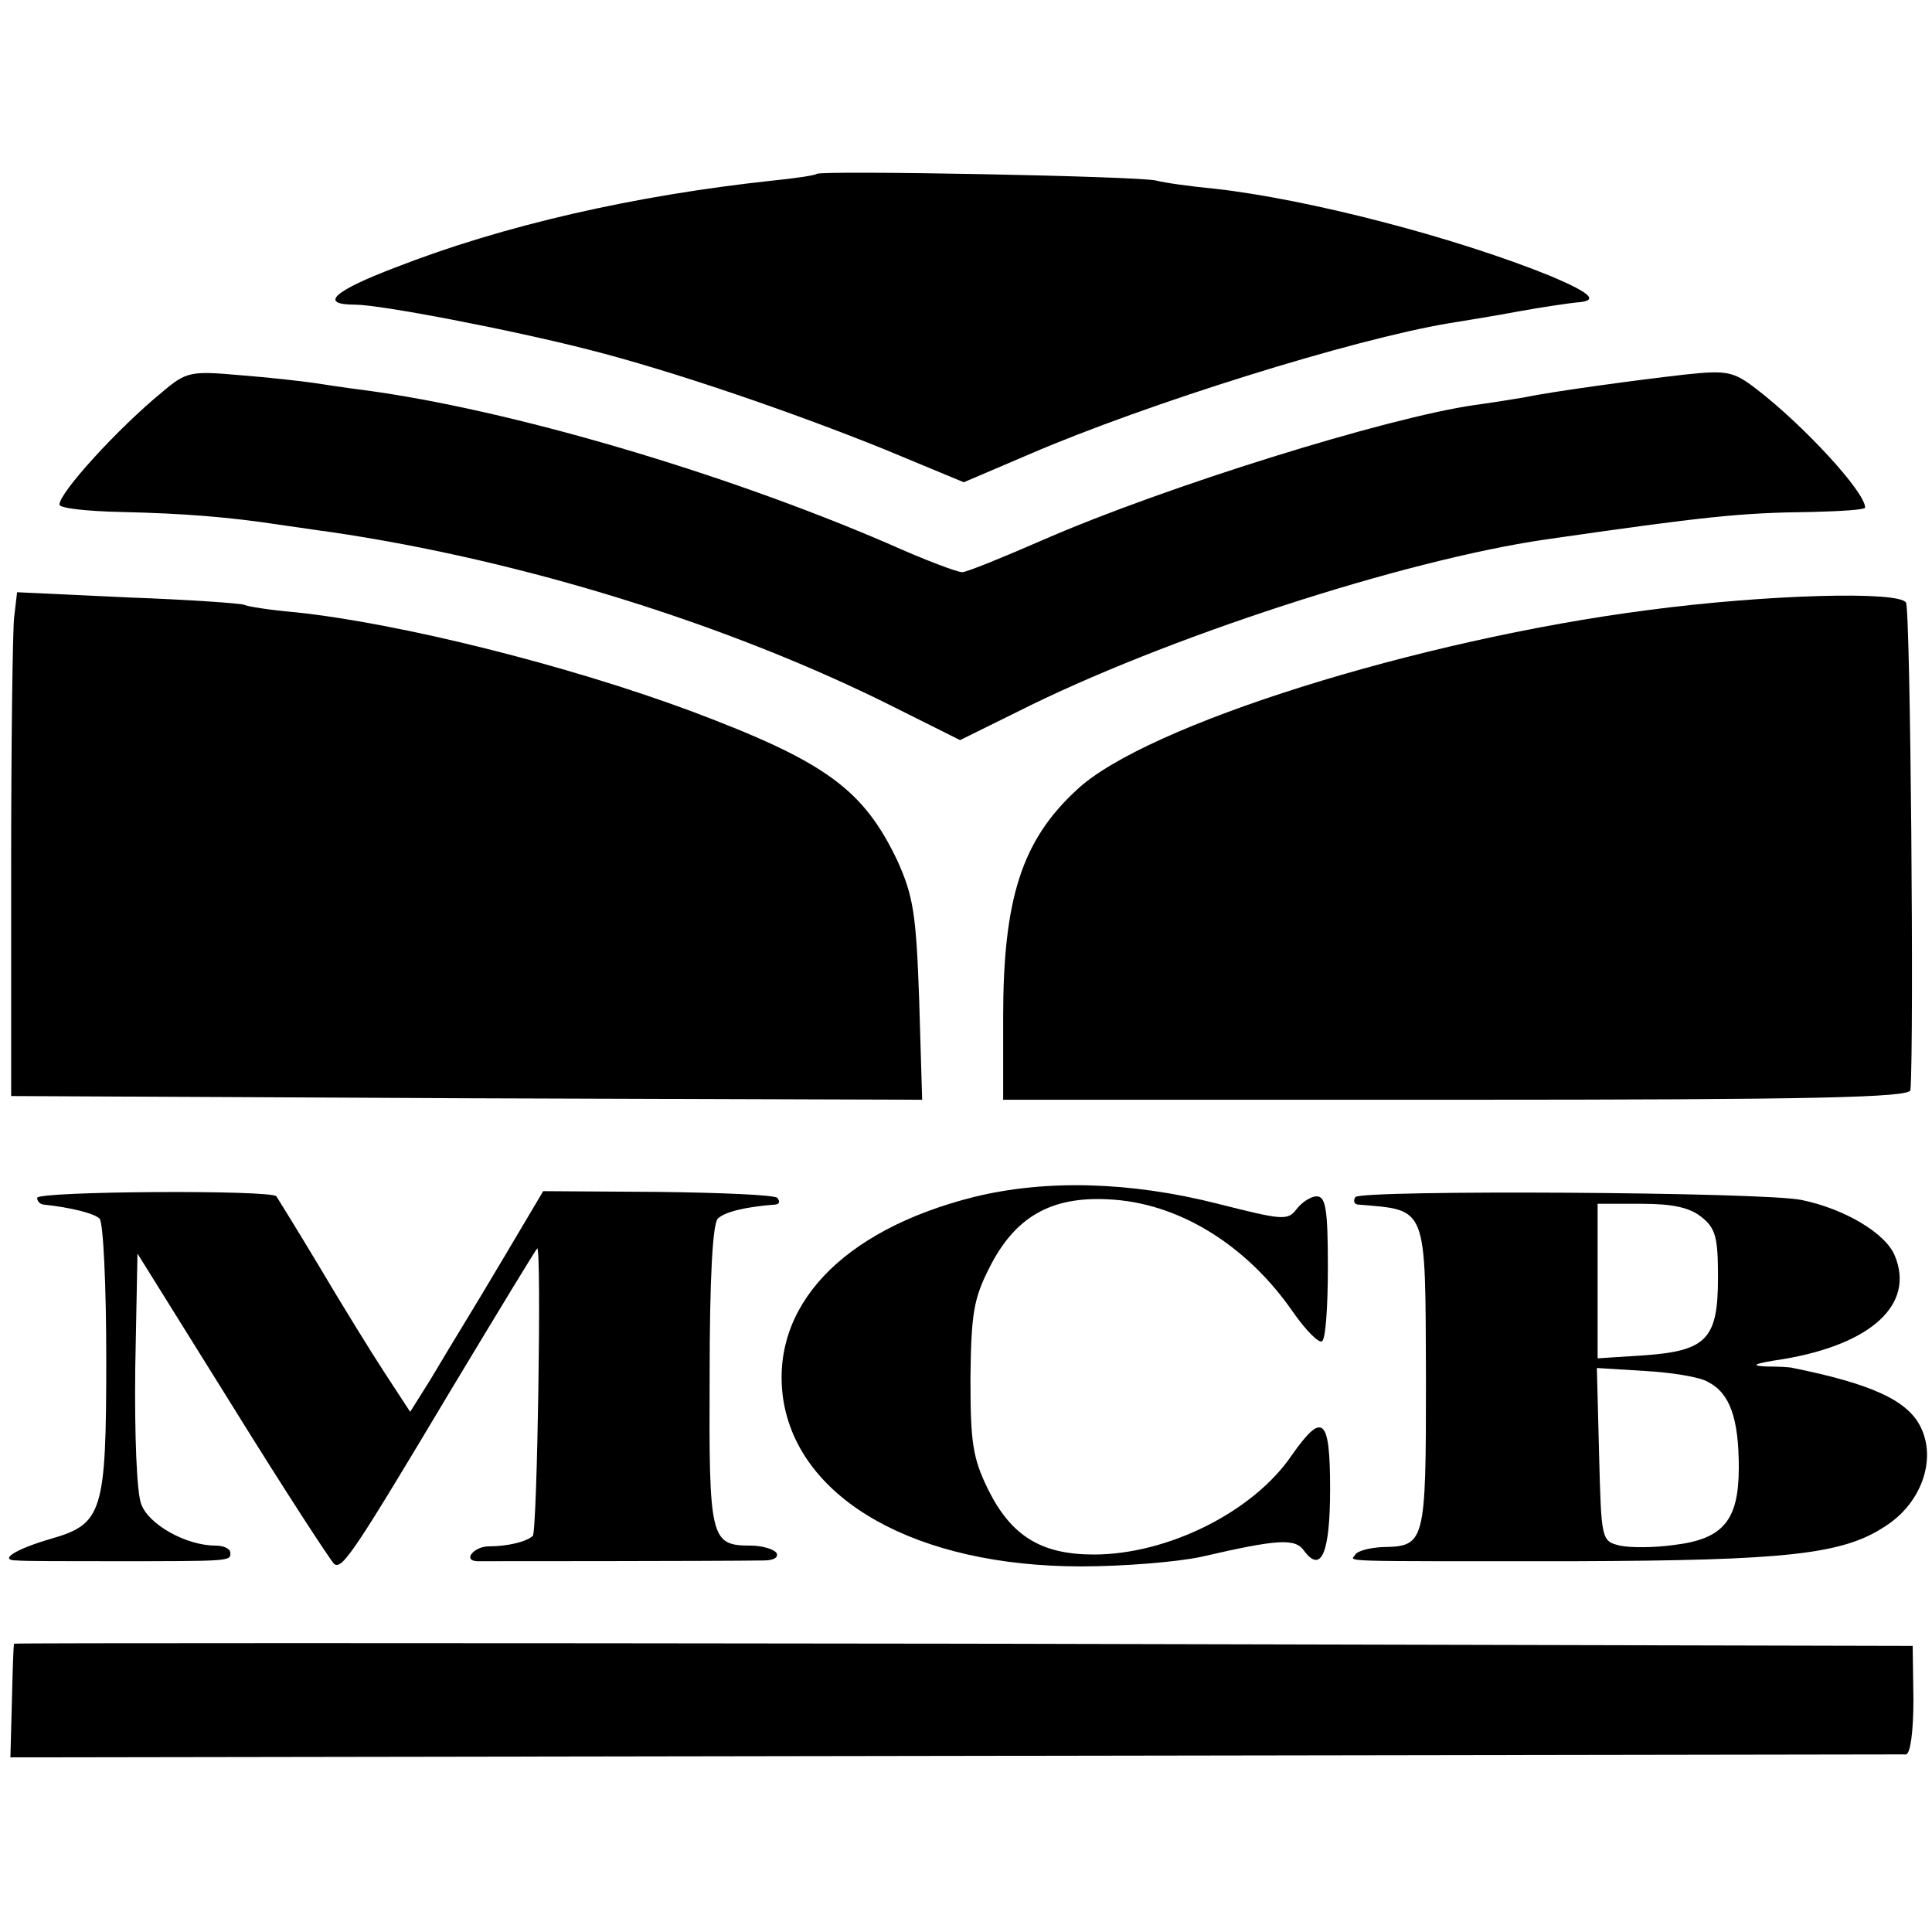
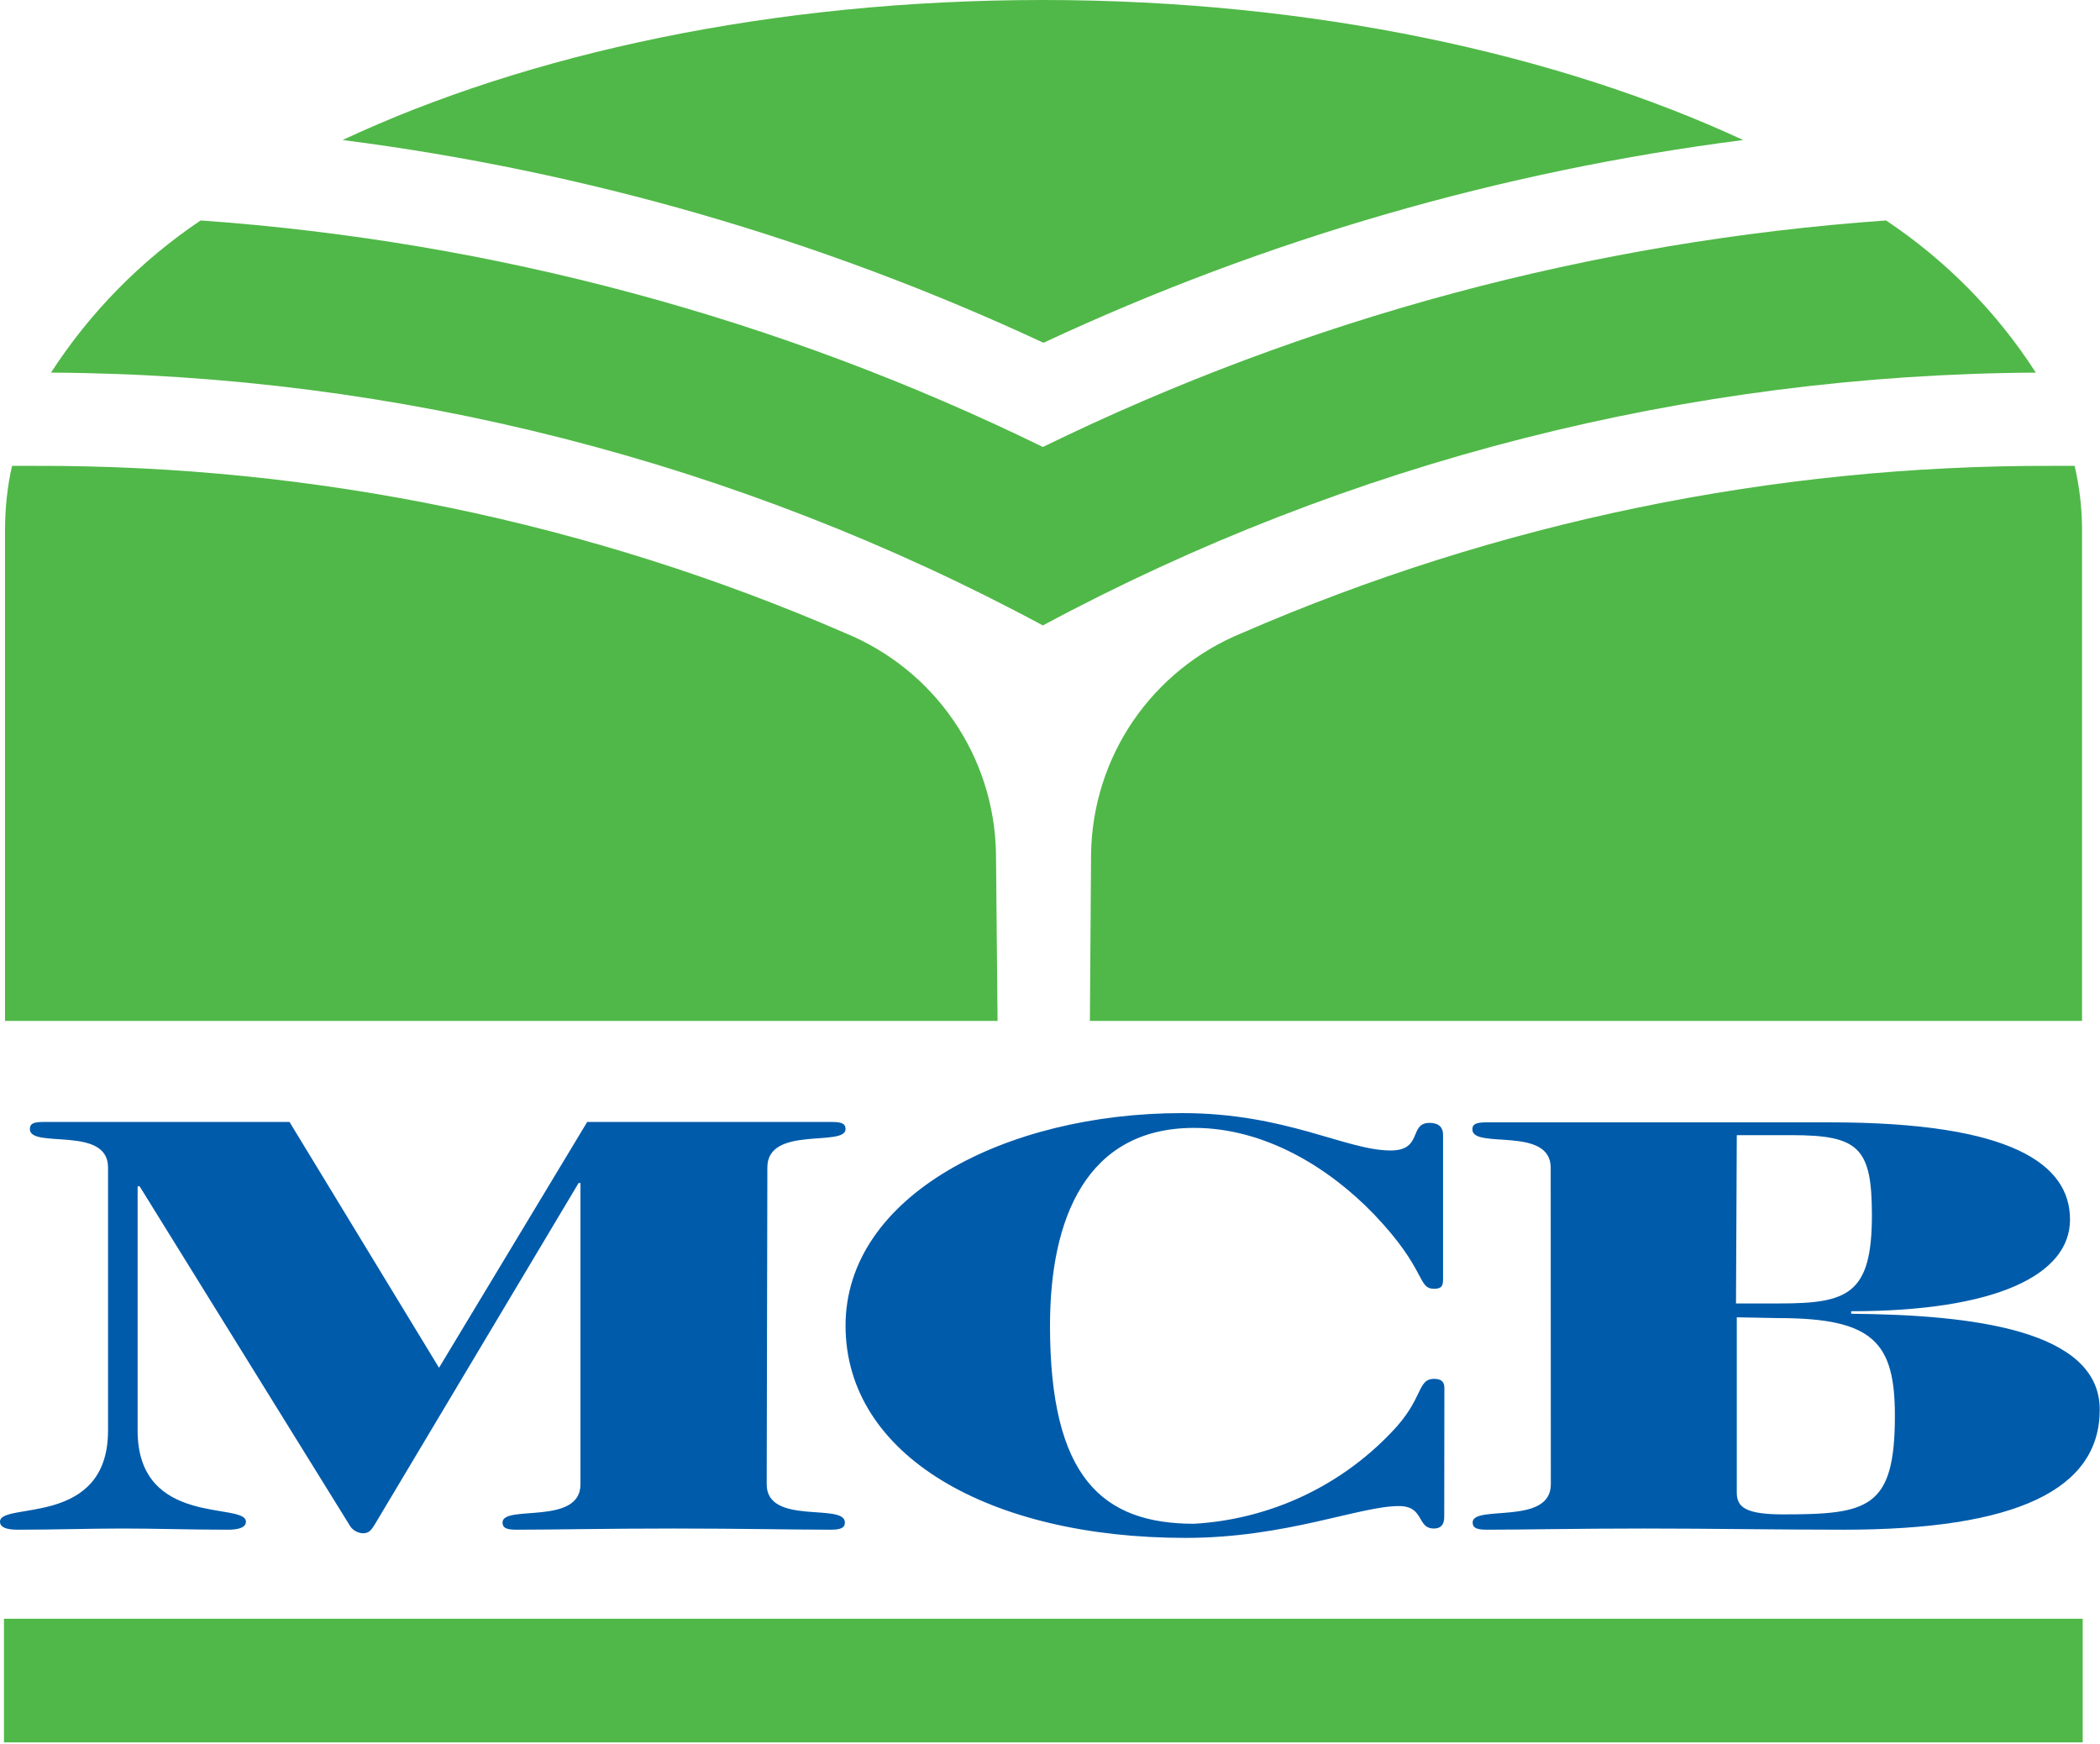
- <svg xmlns="http://www.w3.org/2000/svg" version="1.0" width="260pt" height="260pt" viewBox="0 0 260 260" preserveAspectRatio="xMidYMid meet">
-   <g transform="translate(0,260) scale(0.1,-0.1)" fill="#000000" stroke="none">
-     <path d="M1099 2366 c-2 -2 -29 -6 -59 -9 -186 -20 -362 -60 -508 -117 -84 -32 -103 -50 -54 -50 34 0 211 -34 316 -61 110 -28 271 -83 397 -134 l106 -44 89 38 c158 68 433 154 564 176 19 3 62 10 94 16 33 6 68 11 78 12 30 2 20 12 -34 35 -130 53 -328 104 -453 118 -32 3 -68 8 -79 11 -23 6 -451 14 -457 9z" />
-     <path d="M219 2073 c-61 -50 -139 -136 -139 -152 0 -5 37 -9 83 -10 87 -2 146 -7 212 -17 22 -3 54 -8 70 -10 259 -38 538 -125 759 -236 l88 -44 77 38 c196 99 519 204 711 232 215 31 263 36 358 37 40 1 72 3 72 6 0 21 -83 111 -147 160 -30 23 -39 25 -95 19 -70 -8 -180 -23 -218 -31 -13 -2 -42 -7 -65 -10 -119 -17 -417 -110 -580 -181 -55 -24 -104 -44 -110 -44 -7 0 -52 17 -101 39 -223 96 -509 180 -704 206 -25 3 -56 8 -70 10 -14 2 -57 7 -96 10 -67 6 -73 5 -105 -22z" />
-     <path d="M19 1769 c-2 -19 -4 -171 -4 -339 l0 -305 613 -3 613 -2 -4 134 c-4 116 -8 140 -29 187 -46 97 -97 134 -278 202 -167 62 -391 118 -532 133 -35 3 -66 8 -69 10 -4 2 -74 7 -157 10 l-149 7 -4 -34z" />
-     <path d="M2218 1779 c-310 -40 -677 -155 -769 -242 -74 -68 -99 -147 -99 -306 l0 -111 610 0 c481 0 610 3 611 13 5 62 0 648 -6 656 -9 16 -188 11 -347 -10z" />
-     <path d="M1310 989 c-178 -45 -274 -148 -256 -272 21 -136 180 -225 401 -225 57 0 130 6 162 13 104 24 126 25 138 8 23 -31 35 -3 35 83 0 97 -10 105 -52 45 -52 -76 -167 -133 -266 -133 -71 0 -111 25 -142 87 -21 43 -24 63 -24 150 1 87 4 107 26 150 34 67 82 95 159 91 94 -4 187 -61 250 -153 17 -24 34 -41 38 -38 5 2 8 47 8 100 0 78 -3 95 -15 95 -8 0 -20 -8 -27 -17 -12 -16 -19 -15 -106 7 -118 30 -232 33 -329 9z" />
-     <path d="M50 988 c0 -4 3 -8 8 -9 38 -4 69 -12 76 -19 5 -5 9 -90 9 -189 0 -207 -5 -222 -75 -242 -48 -14 -71 -29 -45 -29 9 -1 67 -1 127 -1 161 0 160 0 160 11 0 6 -9 10 -20 10 -39 0 -90 28 -100 56 -6 15 -9 93 -8 182 l3 155 129 -207 c70 -113 132 -208 136 -211 11 -7 27 17 159 238 62 103 113 187 114 187 6 0 0 -381 -6 -387 -9 -8 -34 -14 -59 -14 -20 0 -36 -19 -16 -20 11 0 319 0 386 1 13 0 20 4 17 10 -3 5 -19 10 -35 10 -54 0 -56 9 -55 228 0 131 4 205 11 212 9 9 37 16 78 19 5 1 6 4 2 9 -4 4 -77 7 -161 8 l-154 1 -51 -86 c-54 -91 -60 -99 -101 -168 l-27 -43 -34 52 c-19 29 -59 94 -88 143 -30 50 -56 92 -58 95 -6 9 -322 7 -322 -2z" />
-     <path d="M1824 989 c-3 -5 -2 -9 3 -10 95 -8 91 1 92 -234 0 -223 -1 -226 -59 -227 -17 -1 -33 -5 -36 -10 -6 -10 -35 -9 296 -9 283 1 360 9 417 47 49 31 70 91 47 135 -18 35 -67 57 -171 78 -2 1 -18 2 -35 2 -24 1 -18 4 22 10 119 20 177 74 150 139 -12 30 -67 63 -125 75 -48 11 -594 14 -601 4z m466 -27 c19 -15 22 -28 22 -81 0 -83 -15 -99 -100 -105 l-62 -4 0 104 0 104 59 0 c42 0 65 -5 81 -18z m9 -222 c29 -15 41 -49 41 -115 0 -71 -21 -96 -86 -104 -27 -4 -61 -4 -74 -1 -25 6 -25 8 -28 122 l-3 117 65 -4 c35 -2 74 -8 85 -15z" />
-     <path d="M19 388 c-1 -2 -2 -37 -3 -78 l-2 -75 1271 2 c698 1 1275 2 1280 2 6 1 10 31 10 74 l-1 72 -1277 3 c-702 1 -1278 1 -1278 0z" />
-   </g>
+ <svg xmlns="http://www.w3.org/2000/svg" version="1.2" viewBox="0 0 1590 1320" width="1590" height="1320">
+   <style>
+ 		.s0 { fill: #50b848 } 
+ 		.s1 { fill: #005baa } 
+ 	</style>
+   <path id="Layer" class="s0" d="m3 1225.5h1573.9v93.6h-1573.9z" />
+   <path id="Layer" class="s0" d="m790.5 259.3c167.4-78.1 346-129.8 529.3-153.3-139.7-64.8-325.7-106-530.2-106-204.5 0-390 40.4-530.2 106 183.5 23.5 362.4 75.2 530.2 153.3" />
+   <path id="Layer" class="s0" d="m789.6 338.4c-199.6-97.6-416.1-155.8-637.7-171.5-45.1 30.3-83.7 69.5-113.3 115.2 262.2 1.4 520.1 67.2 751 191.4 231.2-124.2 489.3-189.9 751.8-191.4-29.4-45.8-68.1-85-113.4-115.2-221.9 15.7-438.6 73.9-638.4 171.5z" />
+   <path id="Layer" class="s0" d="m826.1 646.1c0.6-35.9 11.7-70.8 31.9-100.4 20.3-29.6 48.8-52.7 82-66.3 193.5-84.1 402.4-127.3 613.4-126.7h17.4c3.6 15.5 5.5 31.4 5.6 47.4v372.8h-751.2z" />
+   <path id="Layer" class="s0" d="m754.1 646.1c-0.6-35.9-11.7-70.8-32-100.4-20.2-29.6-48.7-52.6-81.9-66.3-193.5-84.1-402.4-127.3-613.4-126.7h-17.7c-3.5 15.5-5.2 31.4-5.3 47.4v372.8h751.5z" />
+   <path id="Layer" class="s1" d="m581 883.8c0-31.9 59.2-15.2 59.2-29 0-4.2-3-5.4-10.6-5.4-27.6 0-67.6 0-119.2 0h-65.8l-112.2 186.1-113.2-186.1h-67c-51.3 0-91.6 0-119.2 0-7.5 0-10.4 1.2-10.4 5.4 0 15.2 59.2-2.9 59.2 29v199.2c0 73.6-81.8 53.7-81.8 69 0 4.3 4.8 6.1 13.5 6.1 28 0 54.1-0.9 79.5-0.9 25.5 0 51.2 0.9 79.7 0.9 8.3 0 13.5-1.8 13.5-6.1 0-15.1-82 4.6-82-69v-184.9h1.5l158.5 255.8c1 2 2.5 3.7 4.3 4.9 1.9 1.2 4.1 1.9 6.3 2 4.9 0 6.4-2.7 9.1-6.9l154.2-258.3h1.4v228.1c0 31.5-59 15.2-59 28.9 0 4 2.6 5.5 10.5 5.5 27.4 0 67.6-0.9 118.9-0.9 51.4 0 90.9 0.9 119.2 0.9 7.6 0 10.6-1.5 10.6-5.5 0-15.1-59.2 2.6-59.2-28.9z" />
+   <path id="Layer" class="s1" d="m1093.6 1050.7c0-4.1-1.9-6.8-7.7-6.8-13.3 0-7.6 15.1-32.6 40.7-39.2 41.1-92.5 65.7-149.2 69-69.7 0-109.1-35.3-109.1-150 0-81.1 27.5-149.7 109.1-149.7 53.8 0 102.4 30.3 136.3 65.5 40.2 42.1 32.5 56.3 45.5 56.3 6.7 0 6.7-3.5 6.7-8.3v-108.2c0-7.3-5.2-9.1-10.2-9.1-16 0-4.8 20.9-29.5 20.9-33.8 0-79-28.3-157.9-28.3-133.8 0-254.8 62.7-254.8 160.9 0 98.1 108.3 160.7 257.5 160.7 75.8 0 131.8-24.1 161.4-24.1 19.7 0 13.3 17 26.6 17 5 0 7.8-2.7 7.8-8.8z" />
+   <path id="Layer" fill-rule="evenodd" class="s1" d="m1174.1 884.1c0-31.9-59.3-13.8-59.3-29 0-4.2 2.9-5.4 10.8-5.4 27.9 0 68.5 0 118.8 0 50.2 0 95.7 0 141.1 0 137.4 0 181.8 31.5 181.8 73.6 0 42.1-56.5 69.4-165.7 69.4v1.9c91 0.8 188.2 12 188.2 72.6 0 60.6-63.4 90.9-193.8 90.9-51.4 0-100.1-0.9-151.5-0.9-51.4 0-91.5 0.9-118.8 0.9-7.8 0-10.7-1.5-10.7-5.5 0-13.7 59.2 2.6 59.2-28.9zm140.3 102.7h33.2c51.5 0 69.7-7 69.7-66.8 0-51-9.9-60.6-60.6-60.6h-41.7zm0.6 10.5v132.8c0 11.2 7.1 16.4 35.3 16.4 64.2 0 84.4-4.6 84.4-74.6 0-55.4-16.1-74-87.9-74z" />
</svg>
